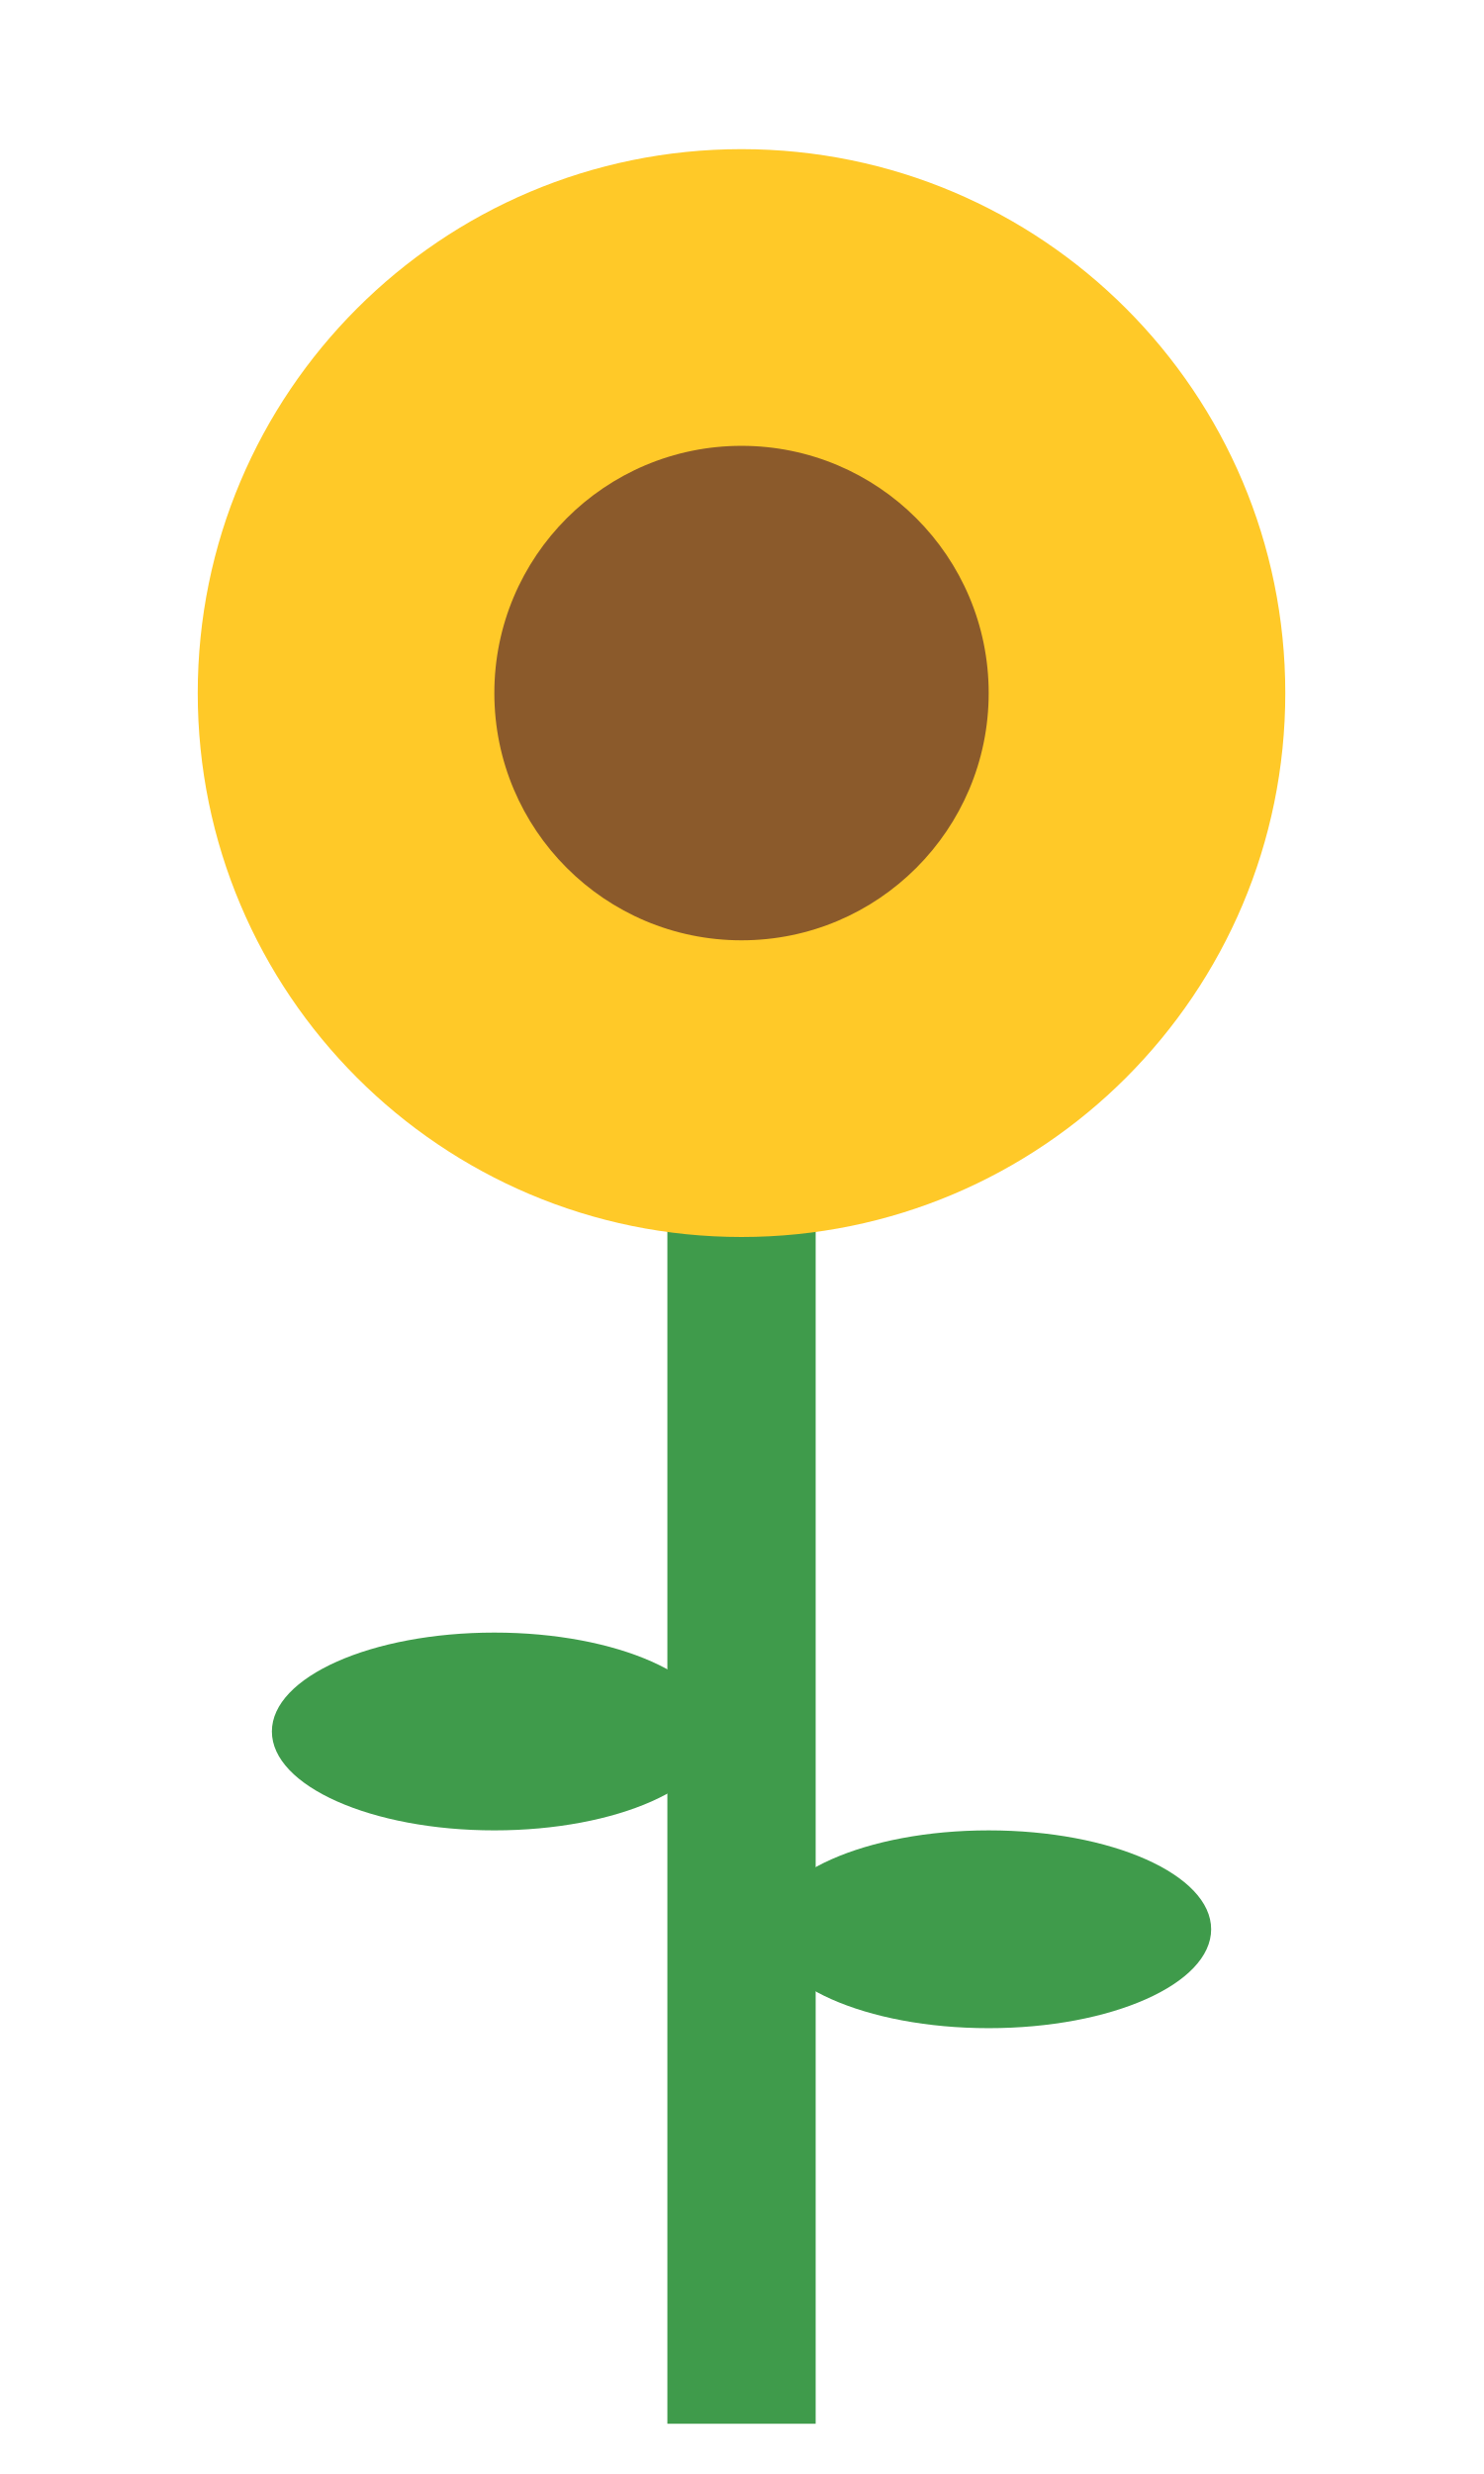
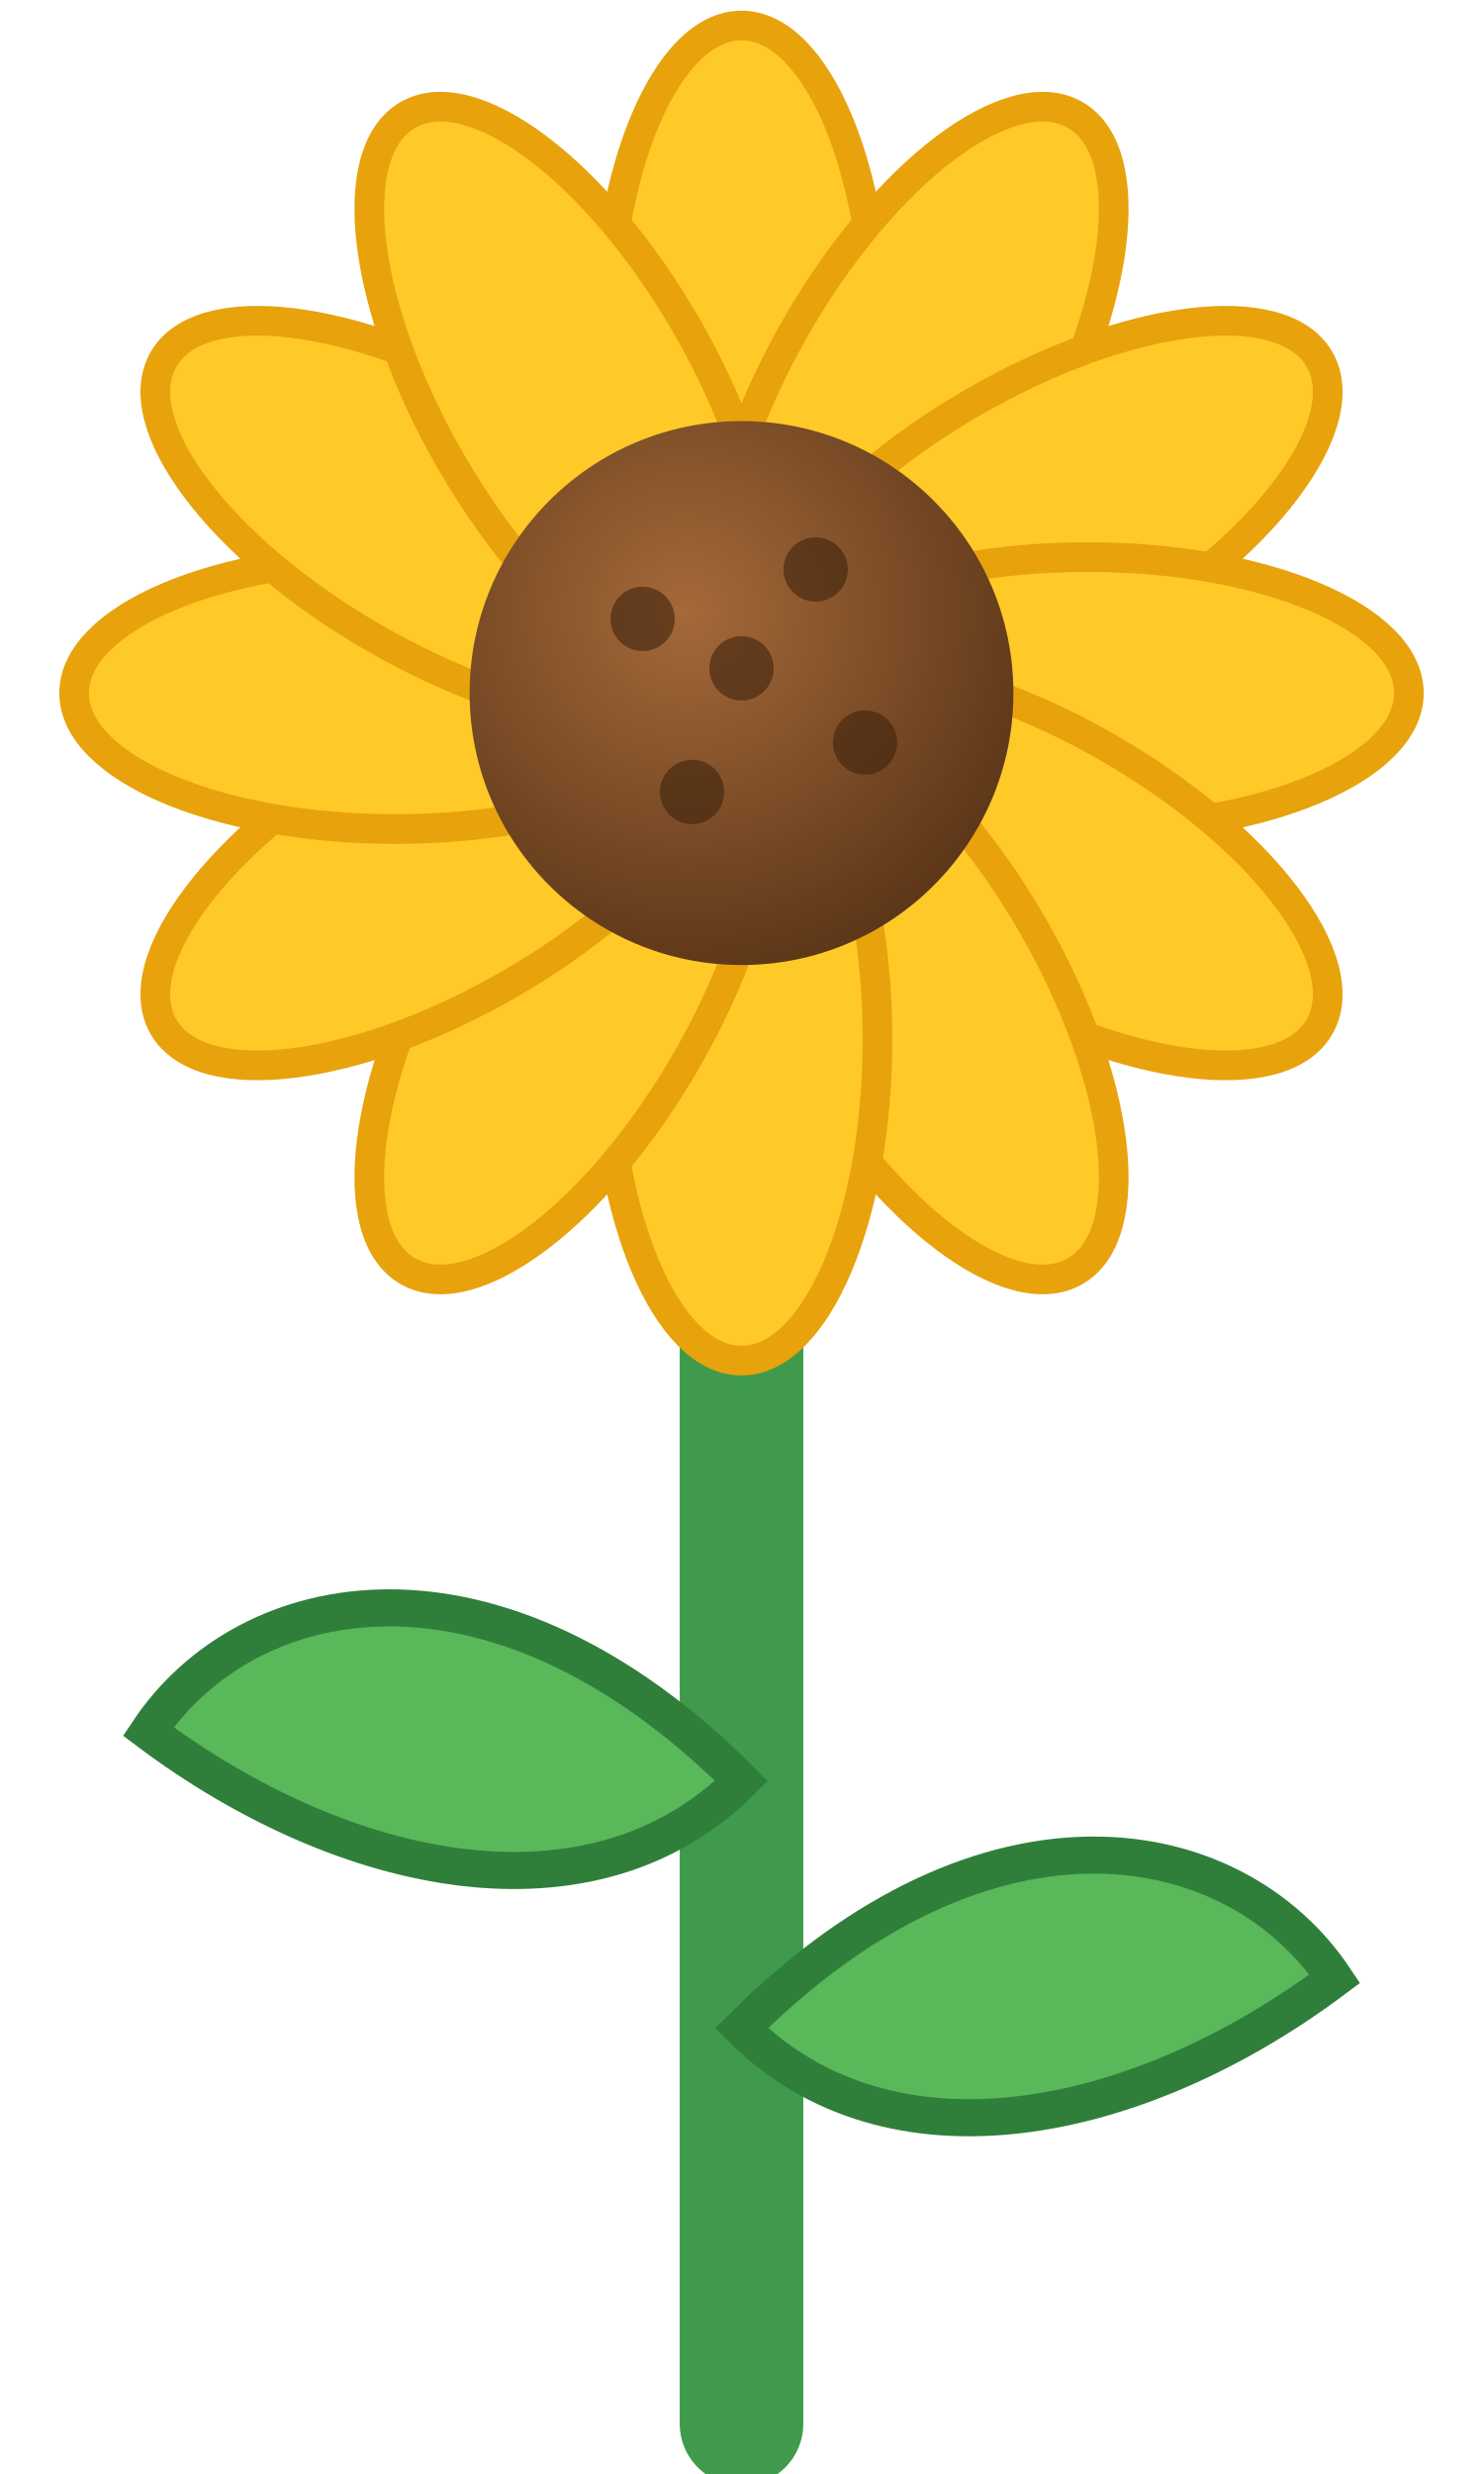
<svg xmlns="http://www.w3.org/2000/svg" viewBox="0 0 60 100" width="614" height="1024">
-   <rect x="27" y="40" width="6" height="58" fill="#3f9b4b" />
-   <ellipse cx="20" cy="70" rx="9" ry="4" fill="#3f9b4b" />
-   <ellipse cx="40" cy="78" rx="9" ry="4" fill="#3f9b4b" />
-   <circle cx="30" cy="28" r="22" fill="#ffc928" />
-   <circle cx="30" cy="28" r="10" fill="#8b5a2b" />
+   <defs>
+     <radialGradient id="heart" cx=".4" cy=".35" r=".7">
+       <stop offset="0" stop-color="#a5693a" />
+       <stop offset="1" stop-color="#5a3517" />
+     </radialGradient>
+   </defs>
+   <path d="M30 44v54" stroke="#3f9b4b" stroke-width="5" stroke-linecap="round" />
+   <path d="M30 72C20 62 10 64 6 70c8 6 18 8 24 2z" fill="#58b85a" stroke="#2f7f3a" stroke-width="1.5" />
+   <path d="M30 82c10-10 20-8 24-2-8 6-18 8-24 2z" fill="#58b85a" stroke="#2f7f3a" stroke-width="1.5" />
+   <g transform="translate(30 28)">
+     <g fill="#ffc928" stroke="#e8a20c" stroke-width="1.2">
+       <ellipse rx="5.5" ry="13" transform="rotate(0) translate(0 -14)" />
+       <ellipse rx="5.5" ry="13" transform="rotate(30) translate(0 -14)" />
+       <ellipse rx="5.5" ry="13" transform="rotate(60) translate(0 -14)" />
+       <ellipse rx="5.5" ry="13" transform="rotate(90) translate(0 -14)" />
+       <ellipse rx="5.5" ry="13" transform="rotate(120) translate(0 -14)" />
+       <ellipse rx="5.5" ry="13" transform="rotate(150) translate(0 -14)" />
+       <ellipse rx="5.5" ry="13" transform="rotate(180) translate(0 -14)" />
+       <ellipse rx="5.5" ry="13" transform="rotate(210) translate(0 -14)" />
+       <ellipse rx="5.5" ry="13" transform="rotate(240) translate(0 -14)" />
+       <ellipse rx="5.5" ry="13" transform="rotate(270) translate(0 -14)" />
+       <ellipse rx="5.5" ry="13" transform="rotate(300) translate(0 -14)" />
+       <ellipse rx="5.5" ry="13" transform="rotate(330) translate(0 -14)" />
+     </g>
+     <circle r="11" fill="url(#heart)" />
+     <g fill="#3d230d" opacity=".6">
+       <circle cx="-4" cy="-3" r="1.3" />
+       <circle cx="3" cy="-5" r="1.3" />
+       <circle cx="5" cy="2" r="1.3" />
+       <circle cx="-2" cy="4" r="1.3" />
+       <circle cx="0" cy="-1" r="1.3" />
+     </g>
+   </g>
</svg>
